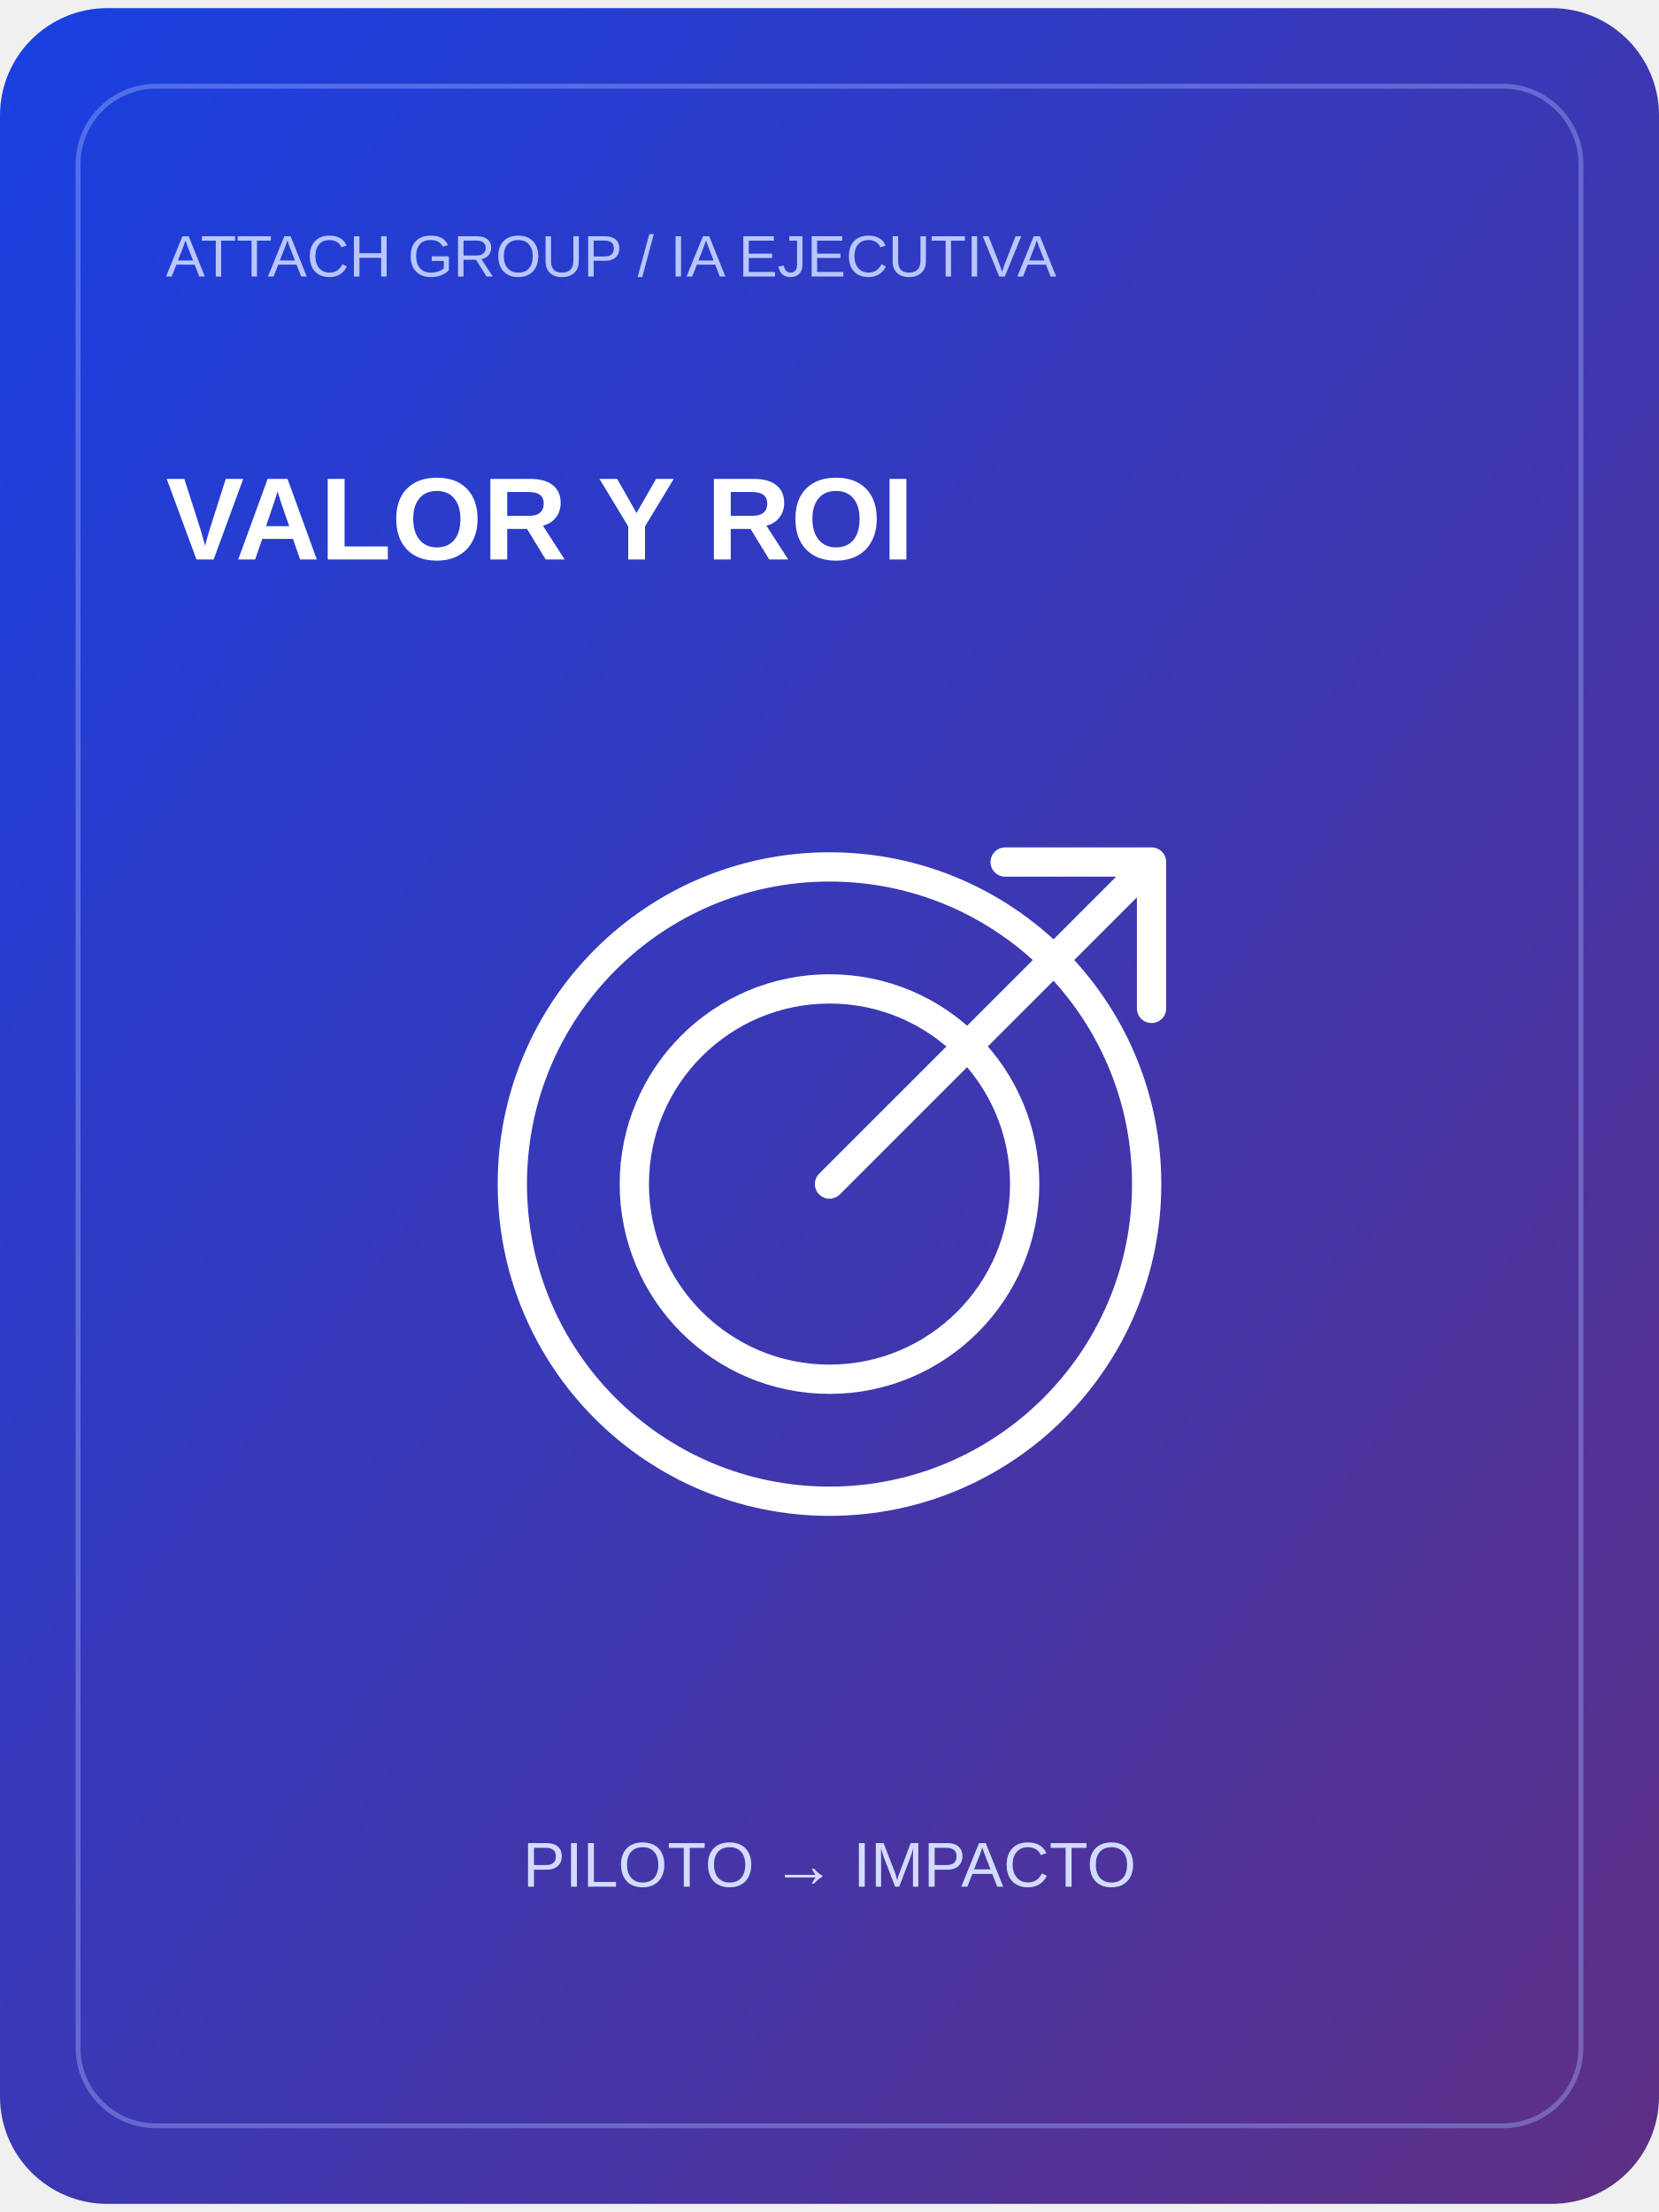
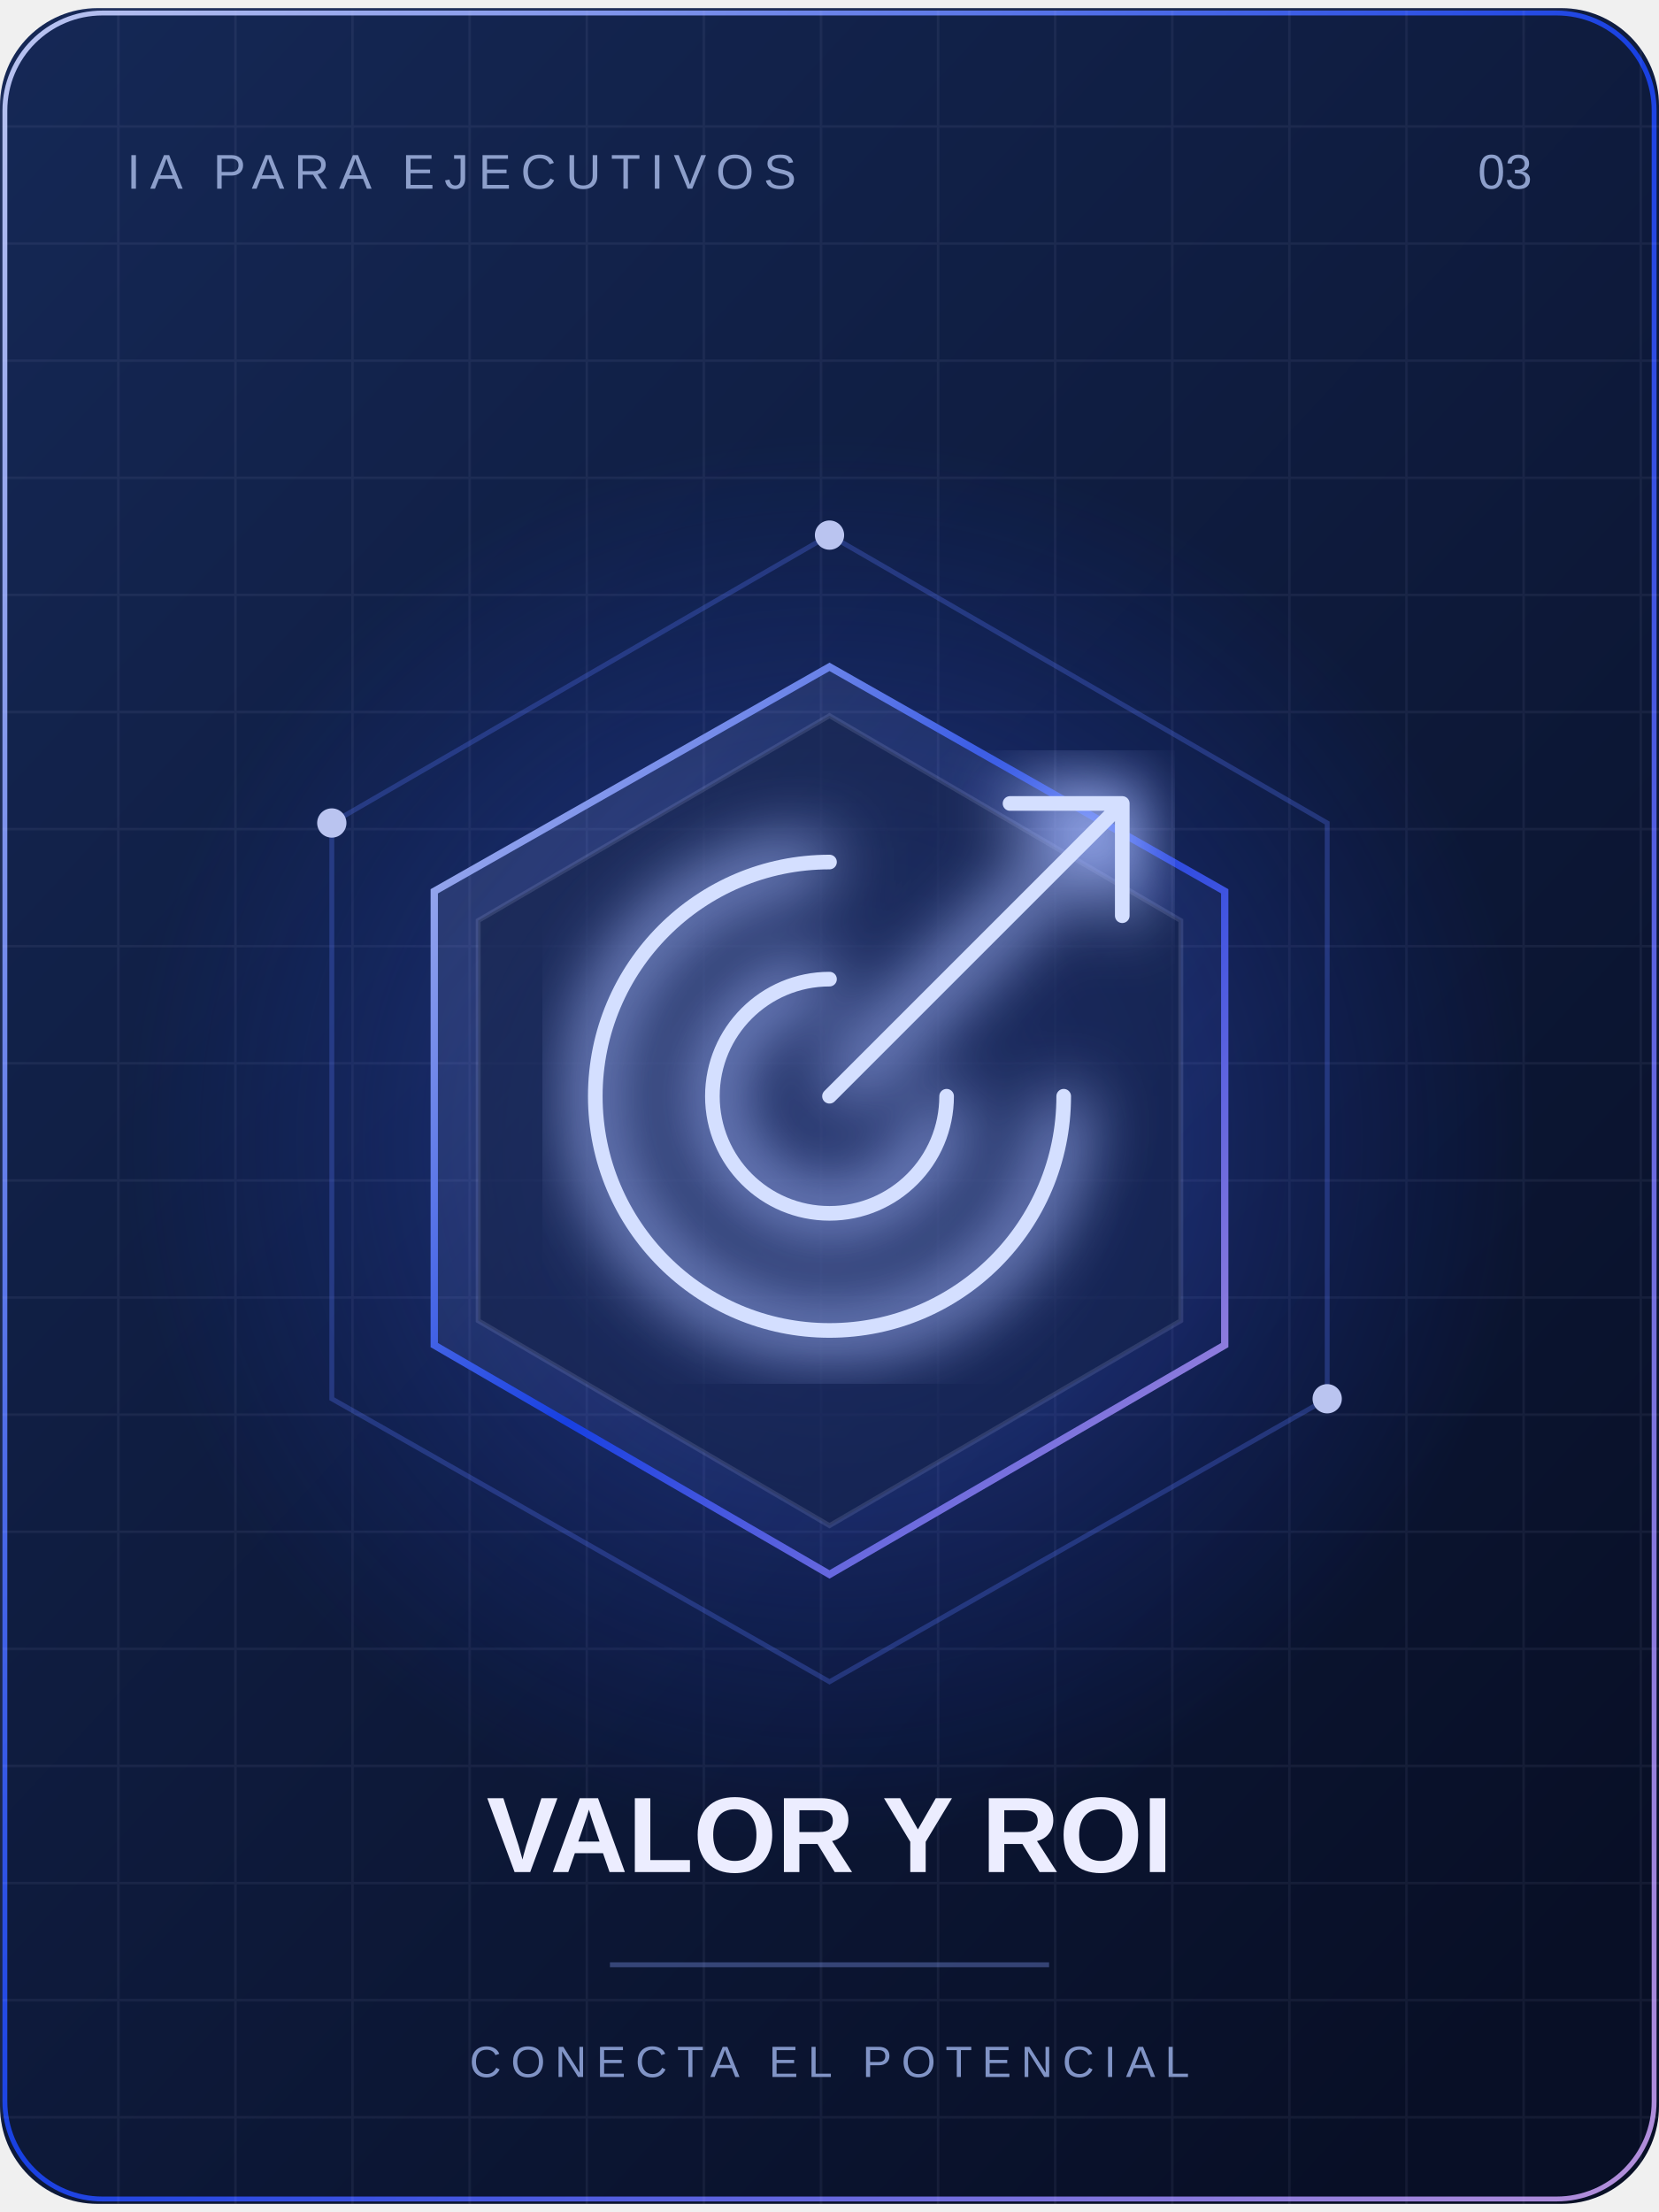
<svg xmlns="http://www.w3.org/2000/svg" width="600" height="800" viewBox="0 0 340 450">
  <defs>
-     <linearGradient id="b" x2="1" y2="1">
-       <stop stop-color="#1840e2" />
-       <stop offset="1" stop-color="#5e2f84" />
+     <linearGradient id="bg" x2=".8" y2="1">
+       <stop stop-color="#152856" />
+       <stop offset="1" stop-color="#080f26" />
    </linearGradient>
+     <linearGradient id="edge" x2="1" y2="1">
+       <stop stop-color="#bac4f0" />
+       <stop offset=".5" stop-color="#1840e2" />
+       <stop offset="1" stop-color="#b48fdb" />
+     </linearGradient>
+     <radialGradient id="aura">
+       <stop stop-color="#5b74f5" stop-opacity=".45" />
+       <stop offset="1" stop-color="#1840e2" stop-opacity="0" />
+     </radialGradient>
+     <linearGradient id="glass" x2="1" y2="1">
+       <stop stop-color="#bac4f0" stop-opacity=".16" />
+       <stop offset="1" stop-color="#1840e2" stop-opacity=".03" />
+     </linearGradient>
+     <filter id="glow">
+       <feGaussianBlur stdDeviation="7" />
+     </filter>
+     <pattern id="grid" width="24" height="24" patternUnits="userSpaceOnUse">
+       <path d="M24 0H0V24" fill="none" stroke="#bac4f0" stroke-opacity=".07" />
+     </pattern>
  </defs>
-   <rect width="340" height="450" rx="22" fill="url(#b)" />
-   <rect x="16" y="16" width="308" height="418" rx="16" fill="none" stroke="#a4b3ff" stroke-opacity=".4" />
-   <text x="34" y="55" fill="#b9c6ff" font-family="Arial" font-size="12">ATTACH GROUP / IA EJECUTIVA</text>
-   <text x="34" y="113" fill="white" font-family="Arial" font-weight="bold" font-size="24">VALOR Y ROI</text>
-   <g fill="none" stroke="white" stroke-width="6" stroke-linecap="round" stroke-linejoin="round">
-     <circle cx="170" cy="241" r="65" />
-     <circle cx="170" cy="241" r="40" />
-     <path d="M170 241l66-66 M206 175h30v30" />
+   <rect width="340" height="450" rx="20" fill="url(#bg)" />
+   <rect x="1" y="1" width="338" height="448" rx="20" stroke="url(#edge)" fill="none" />
+   <rect width="340" height="450" rx="20" fill="url(#grid)" />
+   <text x="26" y="37" fill="#8d9fcb" font-family="Arial" font-size="10" letter-spacing="2">IA PARA EJECUTIVOS</text>
+   <text x="314" y="37" fill="#8d9fcb" text-anchor="end" font-family="Arial" font-size="10">03</text>
+   <ellipse cx="170" cy="232" rx="145" ry="145" fill="url(#aura)" />
+   <path d="M170 108 272 167v118l-102 58-102-58V167z" fill="none" stroke="#4b69dc" stroke-opacity=".35" />
+   <path d="M170 135 251 181v93l-81 47-81-47v-93z" fill="url(#glass)" stroke="url(#edge)" stroke-width="1.5" />
+   <path d="M170 145 242 187v82l-72 42-72-42v-82z" fill="#14234a" fill-opacity=".65" stroke="#bac4f0" stroke-opacity=".15" />
+   <path d="M218 223a48 48 0 1 1-48-48 M194 223a24 24 0 1 1-24-24 M170 223l60-60 M207 163h23v23" fill="none" stroke="#a6b9ff" stroke-width="8" filter="url(#glow)" />
+   <path d="M218 223a48 48 0 1 1-48-48 M194 223a24 24 0 1 1-24-24 M170 223l60-60 M207 163h23v23" fill="none" stroke="#d4dfff" stroke-width="3" stroke-linecap="round" stroke-linejoin="round" />
+   <g fill="#bac4f0">
+     <circle cx="68" cy="167" r="3" />
+     <circle cx="272" cy="285" r="3" />
+     <circle cx="170" cy="108" r="3" />
  </g>
-   <text x="170" y="385" text-anchor="middle" fill="#d3dcff" font-family="Arial" font-size="13">PILOTO → IMPACTO</text>
+   <text x="170" y="382" fill="#ecedff" text-anchor="middle" font-family="Arial" font-size="22" font-weight="bold">VALOR Y ROI</text>
+   <path d="M125 401h90" stroke="#768de0" stroke-opacity=".4" />
+   <text x="170" y="424" fill="#8194c6" text-anchor="middle" font-family="Arial" font-size="9" letter-spacing="2">CONECTA EL POTENCIAL</text>
</svg>
